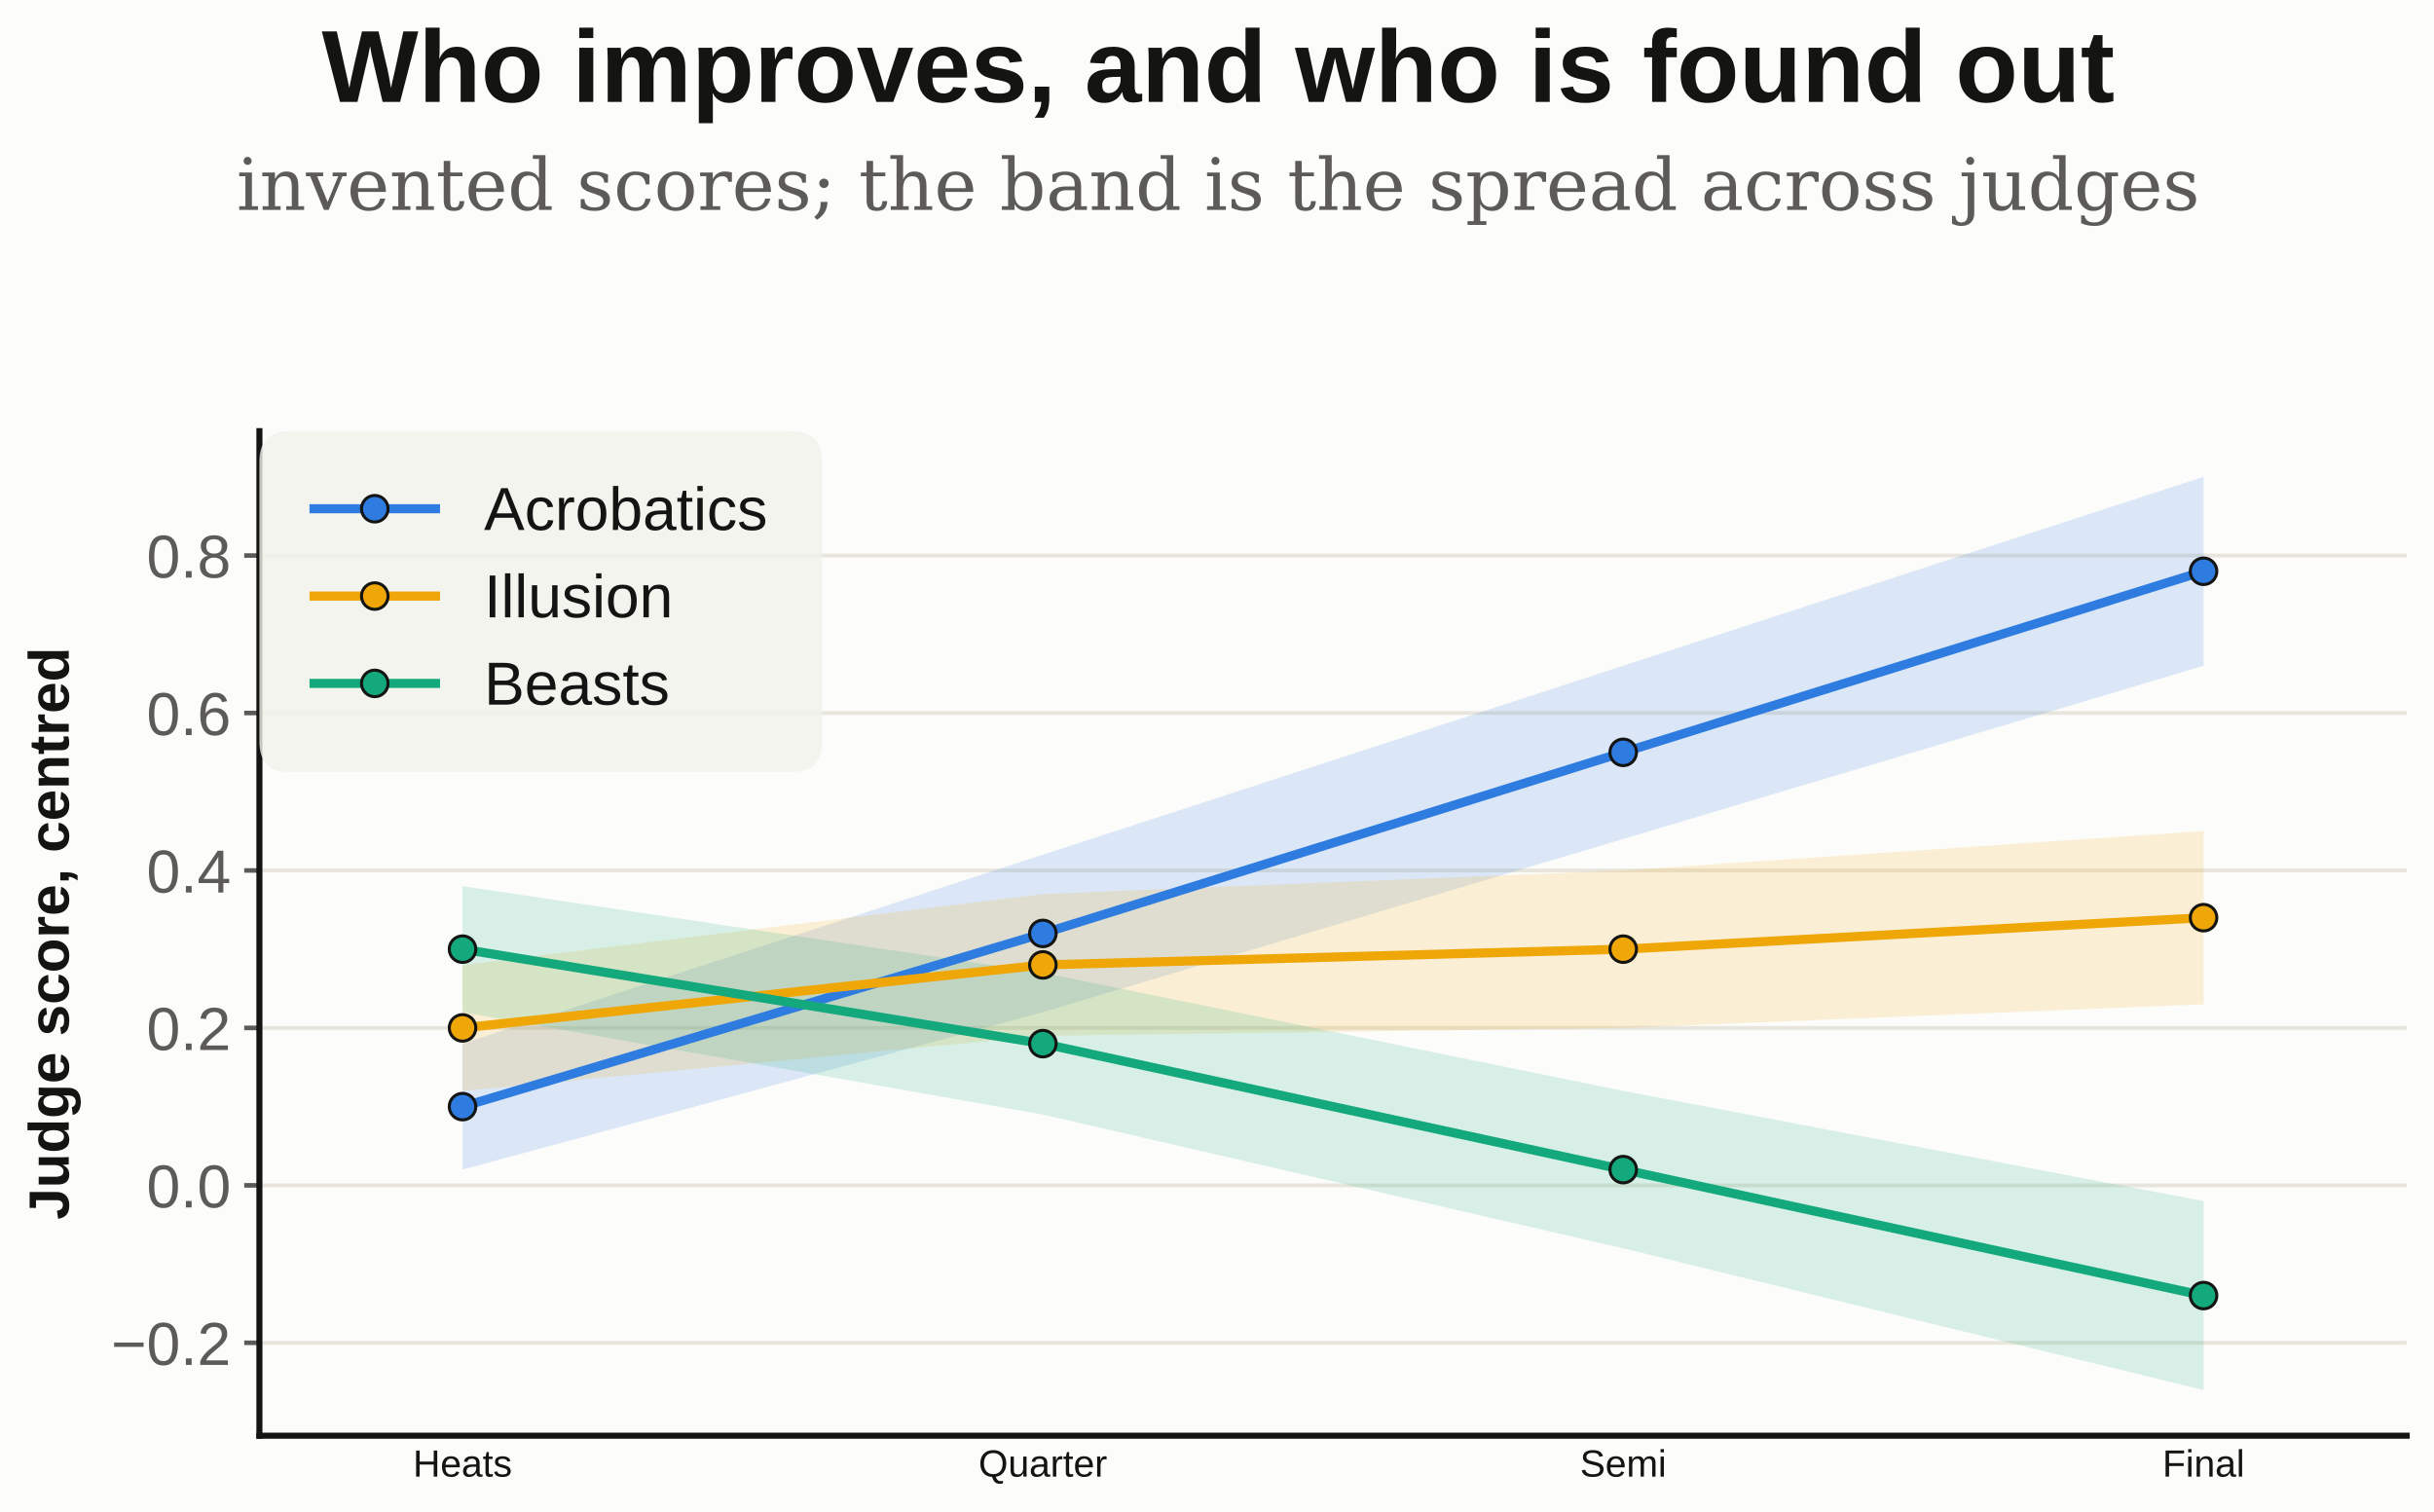
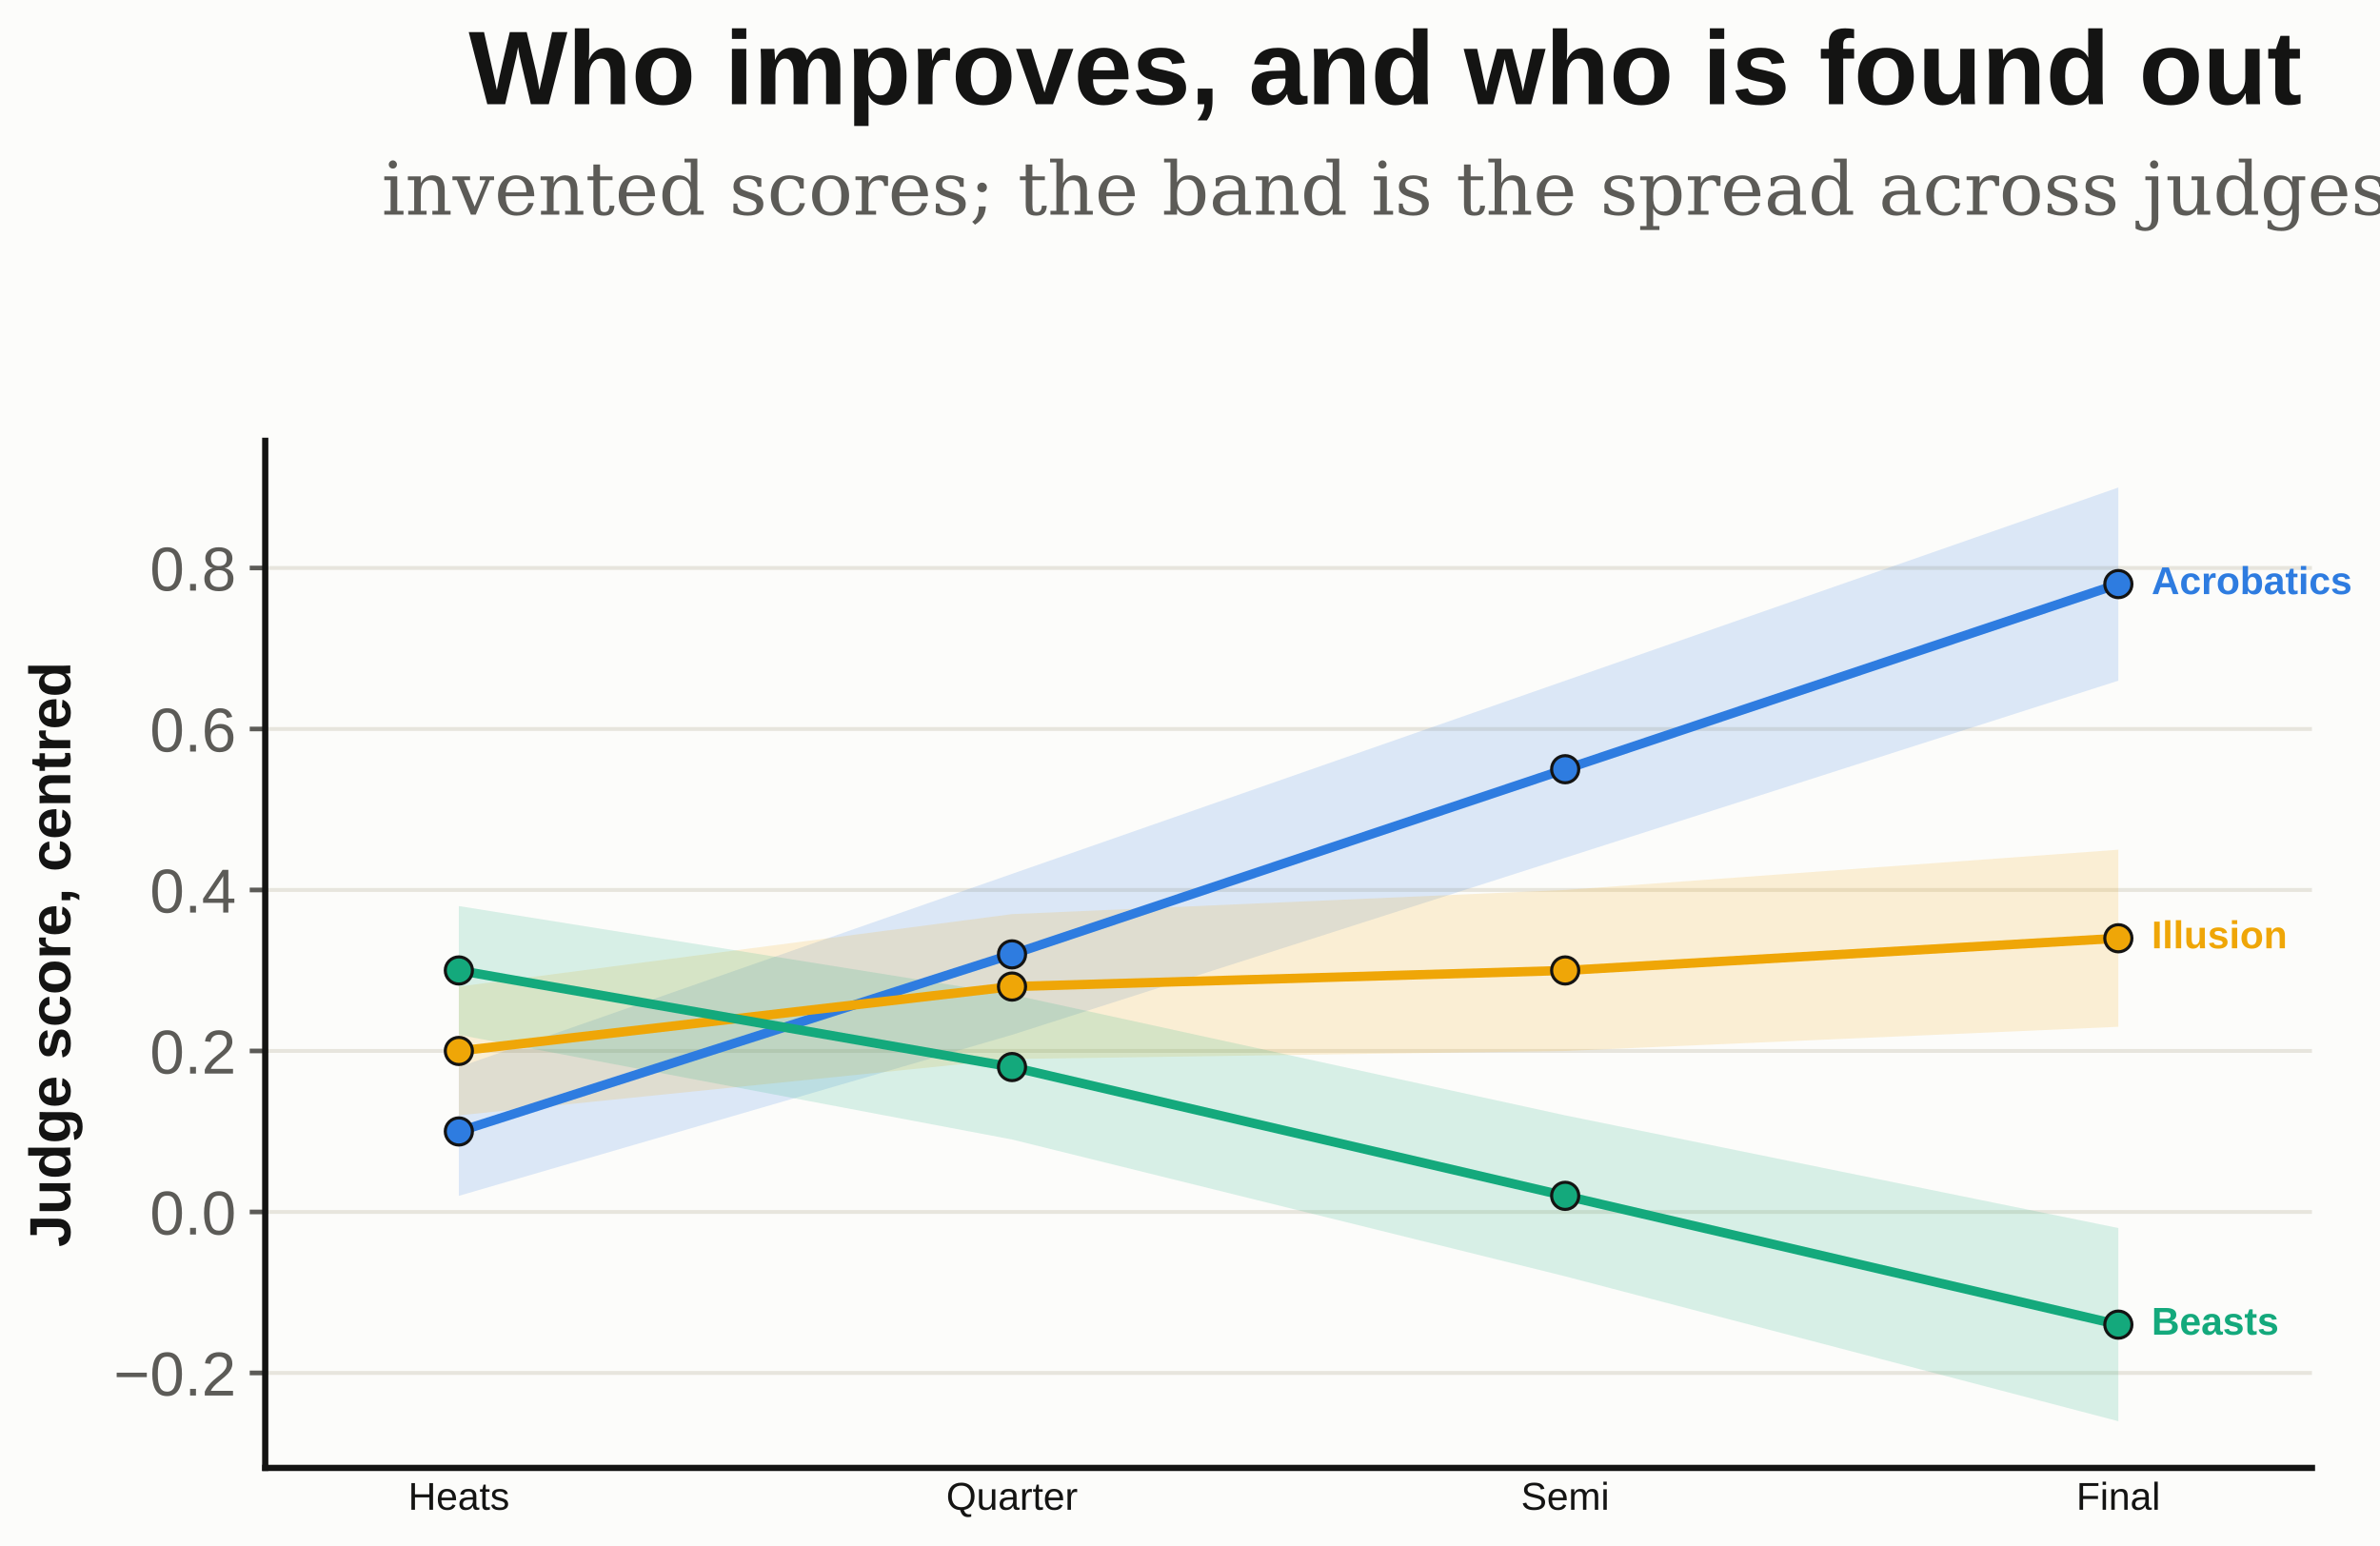
- <svg xmlns="http://www.w3.org/2000/svg" xmlns:xlink="http://www.w3.org/1999/xlink" width="641.425pt" height="398.439pt" viewBox="0 0 641.425 398.439" version="1.1">
+ <svg xmlns="http://www.w3.org/2000/svg" xmlns:xlink="http://www.w3.org/1999/xlink" width="613.416pt" height="398.439pt" viewBox="0 0 613.416 398.439" version="1.1">
  <defs>
    <style type="text/css">*{stroke-linejoin: round; stroke-linecap: butt}</style>
  </defs>
  <g id="figure_1">
    <g id="patch_1">
-       <path d="M 0 398.439  L 641.425 398.439  L 641.425 0  L 0 0  z " style="fill: #fcfcfa" />
+       <path d="M 0 398.439  L 613.416 398.439  L 613.416 0  L 0 0  z " style="fill: #fcfcfa" />
    </g>
    <g id="axes_1">
      <g id="patch_2">
-         <path d="M 68.362 378.349  L 634.225 378.349  L 634.225 113.617  L 68.362 113.617  z " style="fill: #fcfcfa" />
+         <path d="M 68.362 378.349  L 595.88 378.349  L 595.88 113.617  L 68.362 113.617  z " style="fill: #fcfcfa" />
      </g>
      <g id="matplotlib.axis_1">
        <g id="xtick_1">
          <g id="line2d_1" />
          <g id="text_1">
-             <text style="font-size: 10px; font-family: 'Arial', 'Verdana', 'DejaVu Sans', sans-serif; text-anchor: middle; fill: #141413" x="121.89" y="389.129" transform="rotate(-0 121.89 389.1293)">Heats</text>
+             <text style="font-size: 10px; font-family: 'Arial', 'Verdana', 'DejaVu Sans', sans-serif; text-anchor: middle; fill: #141413" x="118.263" y="389.129" transform="rotate(-0 118.2628 389.1293)">Heats</text>
          </g>
        </g>
        <g id="xtick_2">
          <g id="line2d_2" />
          <g id="text_2">
-             <text style="font-size: 10px; font-family: 'Arial', 'Verdana', 'DejaVu Sans', sans-serif; text-anchor: middle; fill: #141413" x="274.826" y="389.135" transform="rotate(-0 274.8259 389.1349)">Quarter</text>
+             <text style="font-size: 10px; font-family: 'Arial', 'Verdana', 'DejaVu Sans', sans-serif; text-anchor: middle; fill: #141413" x="260.835" y="389.135" transform="rotate(-0 260.8352 389.1349)">Quarter</text>
          </g>
        </g>
        <g id="xtick_3">
          <g id="line2d_3" />
          <g id="text_3">
-             <text style="font-size: 10px; font-family: 'Arial', 'Verdana', 'DejaVu Sans', sans-serif; text-anchor: middle; fill: #141413" x="427.762" y="389.129" transform="rotate(-0 427.7618 389.1293)">Semi</text>
+             <text style="font-size: 10px; font-family: 'Arial', 'Verdana', 'DejaVu Sans', sans-serif; text-anchor: middle; fill: #141413" x="403.408" y="389.129" transform="rotate(-0 403.4076 389.1293)">Semi</text>
          </g>
        </g>
        <g id="xtick_4">
          <g id="line2d_4" />
          <g id="text_4">
-             <text style="font-size: 10px; font-family: 'Arial', 'Verdana', 'DejaVu Sans', sans-serif; text-anchor: middle; fill: #141413" x="580.698" y="389.129" transform="rotate(-0 580.6977 389.1293)">Final</text>
+             <text style="font-size: 10px; font-family: 'Arial', 'Verdana', 'DejaVu Sans', sans-serif; text-anchor: middle; fill: #141413" x="545.98" y="389.129" transform="rotate(-0 545.9801 389.1293)">Final</text>
          </g>
        </g>
      </g>
      <g id="matplotlib.axis_2">
        <g id="ytick_1">
          <g id="line2d_5">
-             <path d="M 68.362 353.867  L 634.225 353.867  " clip-path="url(#p9bce135d69)" style="fill: none; stroke: #e7e5dd; stroke-linecap: square" />
+             <path d="M 68.362 353.867  L 595.88 353.867  " clip-path="url(#p6cb405de38)" style="fill: none; stroke: #e7e5dd; stroke-linecap: square" />
          </g>
          <g id="line2d_6">
            <defs>
              <path id="me28321ab2f" d="M 0 0  L -4 0  " style="stroke: #5c5b57; stroke-width: 1.2" />
            </defs>
            <g>
              <use xlink:href="#me28321ab2f" x="68.362" y="353.867" style="fill: #5c5b57; stroke: #5c5b57; stroke-width: 1.2" />
            </g>
          </g>
          <g id="text_5">
            <text style="font-size: 16px; font-family: 'Arial', 'Verdana', 'DejaVu Sans', sans-serif; text-anchor: end; fill: #5c5b57" x="60.862" y="359.692" transform="rotate(-0 60.86244 359.6917)">−0.2</text>
          </g>
        </g>
        <g id="ytick_2">
          <g id="line2d_7">
-             <path d="M 68.362 312.373  L 634.225 312.373  " clip-path="url(#p9bce135d69)" style="fill: none; stroke: #e7e5dd; stroke-linecap: square" />
+             <path d="M 68.362 312.373  L 595.88 312.373  " clip-path="url(#p6cb405de38)" style="fill: none; stroke: #e7e5dd; stroke-linecap: square" />
          </g>
          <g id="line2d_8">
            <g>
              <use xlink:href="#me28321ab2f" x="68.362" y="312.373" style="fill: #5c5b57; stroke: #5c5b57; stroke-width: 1.2" />
            </g>
          </g>
          <g id="text_6">
            <text style="font-size: 16px; font-family: 'Arial', 'Verdana', 'DejaVu Sans', sans-serif; text-anchor: end; fill: #5c5b57" x="60.862" y="318.198" transform="rotate(-0 60.86244 318.1976)">0.0</text>
          </g>
        </g>
        <g id="ytick_3">
          <g id="line2d_9">
-             <path d="M 68.362 270.879  L 634.225 270.879  " clip-path="url(#p9bce135d69)" style="fill: none; stroke: #e7e5dd; stroke-linecap: square" />
+             <path d="M 68.362 270.879  L 595.88 270.879  " clip-path="url(#p6cb405de38)" style="fill: none; stroke: #e7e5dd; stroke-linecap: square" />
          </g>
          <g id="line2d_10">
            <g>
              <use xlink:href="#me28321ab2f" x="68.362" y="270.879" style="fill: #5c5b57; stroke: #5c5b57; stroke-width: 1.2" />
            </g>
          </g>
          <g id="text_7">
            <text style="font-size: 16px; font-family: 'Arial', 'Verdana', 'DejaVu Sans', sans-serif; text-anchor: end; fill: #5c5b57" x="60.862" y="276.704" transform="rotate(-0 60.86244 276.7035)">0.2</text>
          </g>
        </g>
        <g id="ytick_4">
          <g id="line2d_11">
-             <path d="M 68.362 229.385  L 634.225 229.385  " clip-path="url(#p9bce135d69)" style="fill: none; stroke: #e7e5dd; stroke-linecap: square" />
+             <path d="M 68.362 229.385  L 595.88 229.385  " clip-path="url(#p6cb405de38)" style="fill: none; stroke: #e7e5dd; stroke-linecap: square" />
          </g>
          <g id="line2d_12">
            <g>
              <use xlink:href="#me28321ab2f" x="68.362" y="229.385" style="fill: #5c5b57; stroke: #5c5b57; stroke-width: 1.2" />
            </g>
          </g>
          <g id="text_8">
            <text style="font-size: 16px; font-family: 'Arial', 'Verdana', 'DejaVu Sans', sans-serif; text-anchor: end; fill: #5c5b57" x="60.862" y="235.209" transform="rotate(-0 60.86244 235.2095)">0.4</text>
          </g>
        </g>
        <g id="ytick_5">
          <g id="line2d_13">
-             <path d="M 68.362 187.891  L 634.225 187.891  " clip-path="url(#p9bce135d69)" style="fill: none; stroke: #e7e5dd; stroke-linecap: square" />
+             <path d="M 68.362 187.891  L 595.88 187.891  " clip-path="url(#p6cb405de38)" style="fill: none; stroke: #e7e5dd; stroke-linecap: square" />
          </g>
          <g id="line2d_14">
            <g>
              <use xlink:href="#me28321ab2f" x="68.362" y="187.891" style="fill: #5c5b57; stroke: #5c5b57; stroke-width: 1.2" />
            </g>
          </g>
          <g id="text_9">
            <text style="font-size: 16px; font-family: 'Arial', 'Verdana', 'DejaVu Sans', sans-serif; text-anchor: end; fill: #5c5b57" x="60.862" y="193.715" transform="rotate(-0 60.86244 193.7154)">0.6</text>
          </g>
        </g>
        <g id="ytick_6">
          <g id="line2d_15">
-             <path d="M 68.362 146.397  L 634.225 146.397  " clip-path="url(#p9bce135d69)" style="fill: none; stroke: #e7e5dd; stroke-linecap: square" />
+             <path d="M 68.362 146.397  L 595.88 146.397  " clip-path="url(#p6cb405de38)" style="fill: none; stroke: #e7e5dd; stroke-linecap: square" />
          </g>
          <g id="line2d_16">
            <g>
              <use xlink:href="#me28321ab2f" x="68.362" y="146.397" style="fill: #5c5b57; stroke: #5c5b57; stroke-width: 1.2" />
            </g>
          </g>
          <g id="text_10">
            <text style="font-size: 16px; font-family: 'Arial', 'Verdana', 'DejaVu Sans', sans-serif; text-anchor: end; fill: #5c5b57" x="60.862" y="152.221" transform="rotate(-0 60.86244 152.2213)">0.8</text>
          </g>
        </g>
        <g id="text_11">
          <text style="font-weight: 700; font-size: 15px; font-family: 'Arial', 'Verdana', 'DejaVu Sans', sans-serif; text-anchor: middle; fill: #141413" x="18.12" y="245.983" transform="rotate(-90 18.12041 245.9829)">Judge score, centred</text>
        </g>
      </g>
      <g id="FillBetweenPolyCollection_1">
        <defs>
-           <path id="mc7da9d4eed" d="M 121.89 -123.411  L 121.89 -90.215  L 274.826 -131.71  L 427.762 -177.353  L 580.698 -222.997  L 580.698 -272.789  L 580.698 -272.789  L 427.762 -222.997  L 274.826 -173.204  L 121.89 -123.411  z " />
-         </defs>
-         <g clip-path="url(#p9bce135d69)">
-           <use xlink:href="#mc7da9d4eed" x="0" y="398.439" style="fill: #2e7ce0; fill-opacity: 0.16" />
+           <path id="m95224cf8af" d="M 118.263 -123.411  L 118.263 -90.215  L 260.835 -131.71  L 403.408 -177.353  L 545.98 -222.997  L 545.98 -272.789  L 545.98 -272.789  L 403.408 -222.997  L 260.835 -173.204  L 118.263 -123.411  z " />
+         </defs>
+         <g clip-path="url(#p6cb405de38)">
+           <use xlink:href="#m95224cf8af" x="0" y="398.439" style="fill: #2e7ce0; fill-opacity: 0.16" />
        </g>
      </g>
      <g id="FillBetweenPolyCollection_2">
        <defs>
-           <path id="mcd88b85160" d="M 121.89 -144.158  L 121.89 -110.962  L 274.826 -125.485  L 427.762 -127.56  L 580.698 -133.784  L 580.698 -179.428  L 580.698 -179.428  L 427.762 -169.054  L 274.826 -162.83  L 121.89 -144.158  z " />
-         </defs>
-         <g clip-path="url(#p9bce135d69)">
-           <use xlink:href="#mcd88b85160" x="0" y="398.439" style="fill: #efa607; fill-opacity: 0.16" />
+           <path id="m4fceb8a83a" d="M 118.263 -144.158  L 118.263 -110.962  L 260.835 -125.485  L 403.408 -127.56  L 545.98 -133.784  L 545.98 -179.428  L 545.98 -179.428  L 403.408 -169.054  L 260.835 -162.83  L 118.263 -144.158  z " />
+         </defs>
+         <g clip-path="url(#p6cb405de38)">
+           <use xlink:href="#m4fceb8a83a" x="0" y="398.439" style="fill: #efa607; fill-opacity: 0.16" />
        </g>
      </g>
      <g id="FillBetweenPolyCollection_3">
        <defs>
-           <path id="m9cf09e175c" d="M 121.89 -164.905  L 121.89 -131.71  L 274.826 -104.738  L 427.762 -69.468  L 580.698 -32.124  L 580.698 -81.917  L 580.698 -81.917  L 427.762 -110.962  L 274.826 -142.083  L 121.89 -164.905  z " />
-         </defs>
-         <g clip-path="url(#p9bce135d69)">
-           <use xlink:href="#m9cf09e175c" x="0" y="398.439" style="fill: #14a97c; fill-opacity: 0.16" />
+           <path id="m5ee46a444b" d="M 118.263 -164.905  L 118.263 -131.71  L 260.835 -104.738  L 403.408 -69.468  L 545.98 -32.124  L 545.98 -81.917  L 545.98 -81.917  L 403.408 -110.962  L 260.835 -142.083  L 118.263 -164.905  z " />
+         </defs>
+         <g clip-path="url(#p6cb405de38)">
+           <use xlink:href="#m5ee46a444b" x="0" y="398.439" style="fill: #14a97c; fill-opacity: 0.16" />
        </g>
      </g>
      <g id="patch_3">
        <path d="M 68.362 378.349  L 68.362 113.617  " style="fill: none; stroke: #141413; stroke-width: 1.6; stroke-linejoin: miter; stroke-linecap: square" />
      </g>
      <g id="patch_4">
-         <path d="M 68.362 378.349  L 634.225 378.349  " style="fill: none; stroke: #141413; stroke-width: 1.6; stroke-linejoin: miter; stroke-linecap: square" />
+         <path d="M 68.362 378.349  L 595.88 378.349  " style="fill: none; stroke: #141413; stroke-width: 1.6; stroke-linejoin: miter; stroke-linecap: square" />
      </g>
      <g id="line2d_17">
-         <path d="M 121.89 291.626  L 274.826 245.983  L 427.762 198.265  L 580.698 150.546  " clip-path="url(#p9bce135d69)" style="fill: none; stroke: #2e7ce0; stroke-width: 2.4; stroke-linecap: square" />
+         <path d="M 118.263 291.626  L 260.835 245.983  L 403.408 198.265  L 545.98 150.546  " clip-path="url(#p6cb405de38)" style="fill: none; stroke: #2e7ce0; stroke-width: 2.4; stroke-linecap: square" />
        <defs>
          <path id="m3241e6304a" d="M 0 3.5  C 0.928 3.5 1.819 3.131 2.475 2.475  C 3.131 1.819 3.5 0.928 3.5 0  C 3.5 -0.928 3.131 -1.819 2.475 -2.475  C 1.819 -3.131 0.928 -3.5 0 -3.5  C -0.928 -3.5 -1.819 -3.131 -2.475 -2.475  C -3.131 -1.819 -3.5 -0.928 -3.5 0  C -3.5 0.928 -3.131 1.819 -2.475 2.475  C -1.819 3.131 -0.928 3.5 0 3.5  z " style="stroke: #141413; stroke-width: 0.8" />
        </defs>
-         <g clip-path="url(#p9bce135d69)">
-           <use xlink:href="#m3241e6304a" x="121.89" y="291.626" style="fill: #2e7ce0; stroke: #141413; stroke-width: 0.8" />
-           <use xlink:href="#m3241e6304a" x="274.826" y="245.983" style="fill: #2e7ce0; stroke: #141413; stroke-width: 0.8" />
-           <use xlink:href="#m3241e6304a" x="427.762" y="198.265" style="fill: #2e7ce0; stroke: #141413; stroke-width: 0.8" />
-           <use xlink:href="#m3241e6304a" x="580.698" y="150.546" style="fill: #2e7ce0; stroke: #141413; stroke-width: 0.8" />
+         <g clip-path="url(#p6cb405de38)">
+           <use xlink:href="#m3241e6304a" x="118.263" y="291.626" style="fill: #2e7ce0; stroke: #141413; stroke-width: 0.8" />
+           <use xlink:href="#m3241e6304a" x="260.835" y="245.983" style="fill: #2e7ce0; stroke: #141413; stroke-width: 0.8" />
+           <use xlink:href="#m3241e6304a" x="403.408" y="198.265" style="fill: #2e7ce0; stroke: #141413; stroke-width: 0.8" />
+           <use xlink:href="#m3241e6304a" x="545.98" y="150.546" style="fill: #2e7ce0; stroke: #141413; stroke-width: 0.8" />
        </g>
      </g>
      <g id="line2d_18">
-         <path d="M 121.89 270.879  L 274.826 254.282  L 427.762 250.132  L 580.698 241.833  " clip-path="url(#p9bce135d69)" style="fill: none; stroke: #efa607; stroke-width: 2.4; stroke-linecap: square" />
+         <path d="M 118.263 270.879  L 260.835 254.282  L 403.408 250.132  L 545.98 241.833  " clip-path="url(#p6cb405de38)" style="fill: none; stroke: #efa607; stroke-width: 2.4; stroke-linecap: square" />
        <defs>
          <path id="m41f3778984" d="M 0 3.5  C 0.928 3.5 1.819 3.131 2.475 2.475  C 3.131 1.819 3.5 0.928 3.5 0  C 3.5 -0.928 3.131 -1.819 2.475 -2.475  C 1.819 -3.131 0.928 -3.5 0 -3.5  C -0.928 -3.5 -1.819 -3.131 -2.475 -2.475  C -3.131 -1.819 -3.5 -0.928 -3.5 0  C -3.5 0.928 -3.131 1.819 -2.475 2.475  C -1.819 3.131 -0.928 3.5 0 3.5  z " style="stroke: #141413; stroke-width: 0.8" />
        </defs>
-         <g clip-path="url(#p9bce135d69)">
-           <use xlink:href="#m41f3778984" x="121.89" y="270.879" style="fill: #efa607; stroke: #141413; stroke-width: 0.8" />
-           <use xlink:href="#m41f3778984" x="274.826" y="254.282" style="fill: #efa607; stroke: #141413; stroke-width: 0.8" />
-           <use xlink:href="#m41f3778984" x="427.762" y="250.132" style="fill: #efa607; stroke: #141413; stroke-width: 0.8" />
-           <use xlink:href="#m41f3778984" x="580.698" y="241.833" style="fill: #efa607; stroke: #141413; stroke-width: 0.8" />
+         <g clip-path="url(#p6cb405de38)">
+           <use xlink:href="#m41f3778984" x="118.263" y="270.879" style="fill: #efa607; stroke: #141413; stroke-width: 0.8" />
+           <use xlink:href="#m41f3778984" x="260.835" y="254.282" style="fill: #efa607; stroke: #141413; stroke-width: 0.8" />
+           <use xlink:href="#m41f3778984" x="403.408" y="250.132" style="fill: #efa607; stroke: #141413; stroke-width: 0.8" />
+           <use xlink:href="#m41f3778984" x="545.98" y="241.833" style="fill: #efa607; stroke: #141413; stroke-width: 0.8" />
        </g>
      </g>
      <g id="line2d_19">
-         <path d="M 121.89 250.132  L 274.826 275.029  L 427.762 308.224  L 580.698 341.419  " clip-path="url(#p9bce135d69)" style="fill: none; stroke: #14a97c; stroke-width: 2.4; stroke-linecap: square" />
+         <path d="M 118.263 250.132  L 260.835 275.029  L 403.408 308.224  L 545.98 341.419  " clip-path="url(#p6cb405de38)" style="fill: none; stroke: #14a97c; stroke-width: 2.4; stroke-linecap: square" />
        <defs>
          <path id="m863b86da08" d="M 0 3.5  C 0.928 3.5 1.819 3.131 2.475 2.475  C 3.131 1.819 3.5 0.928 3.5 0  C 3.5 -0.928 3.131 -1.819 2.475 -2.475  C 1.819 -3.131 0.928 -3.5 0 -3.5  C -0.928 -3.5 -1.819 -3.131 -2.475 -2.475  C -3.131 -1.819 -3.5 -0.928 -3.5 0  C -3.5 0.928 -3.131 1.819 -2.475 2.475  C -1.819 3.131 -0.928 3.5 0 3.5  z " style="stroke: #141413; stroke-width: 0.8" />
        </defs>
-         <g clip-path="url(#p9bce135d69)">
-           <use xlink:href="#m863b86da08" x="121.89" y="250.132" style="fill: #14a97c; stroke: #141413; stroke-width: 0.8" />
-           <use xlink:href="#m863b86da08" x="274.826" y="275.029" style="fill: #14a97c; stroke: #141413; stroke-width: 0.8" />
-           <use xlink:href="#m863b86da08" x="427.762" y="308.224" style="fill: #14a97c; stroke: #141413; stroke-width: 0.8" />
-           <use xlink:href="#m863b86da08" x="580.698" y="341.419" style="fill: #14a97c; stroke: #141413; stroke-width: 0.8" />
-         </g>
-       </g>
-       <g id="legend_1">
-         <g id="patch_5">
-           <path d="M 76.362 203.464  L 208.655 203.464  Q 216.655 203.464 216.655 195.464  L 216.655 121.617  Q 216.655 113.617 208.655 113.617  L 76.362 113.617  Q 68.362 113.617 68.362 121.617  L 68.362 195.464  Q 68.362 203.464 76.362 203.464  z " style="fill: #f3f2ec; opacity: 0.8" />
-         </g>
-         <g id="line2d_20">
-           <path d="M 82.762 134.065  L 98.762 134.065  L 114.762 134.065  " style="fill: none; stroke: #2e7ce0; stroke-width: 2.4; stroke-linecap: square" />
-           <g>
-             <use xlink:href="#m3241e6304a" x="98.762" y="134.065" style="fill: #2e7ce0; stroke: #141413; stroke-width: 0.8" />
-           </g>
-         </g>
-         <g id="text_12">
-           <text style="font-size: 16px; font-family: 'Arial', 'Verdana', 'DejaVu Sans', sans-serif; text-anchor: start; fill: #141413" x="127.562" y="139.665" transform="rotate(-0 127.5624 139.6652)">Acrobatics</text>
-         </g>
-         <g id="line2d_21">
-           <path d="M 82.762 157.081  L 98.762 157.081  L 114.762 157.081  " style="fill: none; stroke: #efa607; stroke-width: 2.4; stroke-linecap: square" />
-           <g>
-             <use xlink:href="#m41f3778984" x="98.762" y="157.081" style="fill: #efa607; stroke: #141413; stroke-width: 0.8" />
-           </g>
-         </g>
-         <g id="text_13">
-           <text style="font-size: 16px; font-family: 'Arial', 'Verdana', 'DejaVu Sans', sans-serif; text-anchor: start; fill: #141413" x="127.562" y="162.681" transform="rotate(-0 127.5624 162.6808)">Illusion</text>
-         </g>
-         <g id="line2d_22">
-           <path d="M 82.762 180.096  L 98.762 180.096  L 114.762 180.096  " style="fill: none; stroke: #14a97c; stroke-width: 2.4; stroke-linecap: square" />
-           <g>
-             <use xlink:href="#m863b86da08" x="98.762" y="180.096" style="fill: #14a97c; stroke: #141413; stroke-width: 0.8" />
-           </g>
-         </g>
-         <g id="text_14">
-           <text style="font-size: 16px; font-family: 'Arial', 'Verdana', 'DejaVu Sans', sans-serif; text-anchor: start; fill: #141413" x="127.562" y="185.696" transform="rotate(-0 127.5624 185.6964)">Beasts</text>
-         </g>
+         <g clip-path="url(#p6cb405de38)">
+           <use xlink:href="#m863b86da08" x="118.263" y="250.132" style="fill: #14a97c; stroke: #141413; stroke-width: 0.8" />
+           <use xlink:href="#m863b86da08" x="260.835" y="275.029" style="fill: #14a97c; stroke: #141413; stroke-width: 0.8" />
+           <use xlink:href="#m863b86da08" x="403.408" y="308.224" style="fill: #14a97c; stroke: #141413; stroke-width: 0.8" />
+           <use xlink:href="#m863b86da08" x="545.98" y="341.419" style="fill: #14a97c; stroke: #141413; stroke-width: 0.8" />
+         </g>
+       </g>
+       <g id="text_12">
+         <text style="font-weight: 700; font-size: 10px; font-family: 'Arial', 'Verdana', 'DejaVu Sans', sans-serif; text-anchor: start; fill: #2e7ce0" x="554.534" y="153.134" transform="rotate(-0 554.5344 153.1344)">Acrobatics</text>
+       </g>
+       <g id="text_13">
+         <text style="font-weight: 700; font-size: 10px; font-family: 'Arial', 'Verdana', 'DejaVu Sans', sans-serif; text-anchor: start; fill: #efa607" x="554.534" y="244.421" transform="rotate(-0 554.5344 244.4214)">Illusion</text>
+       </g>
+       <g id="text_14">
+         <text style="font-weight: 700; font-size: 10px; font-family: 'Arial', 'Verdana', 'DejaVu Sans', sans-serif; text-anchor: start; fill: #14a97c" x="554.534" y="344.007" transform="rotate(-0 554.5344 344.0072)">Beasts</text>
      </g>
    </g>
    <g id="text_15">
-       <text style="font-weight: 700; font-size: 27px; font-family: 'Arial', 'Verdana', 'DejaVu Sans', sans-serif; text-anchor: middle; fill: #141413" x="321.025" y="26.857" transform="rotate(-0 321.0253 26.85674)">Who improves, and who is found out</text>
+       <text style="font-weight: 700; font-size: 27px; font-family: 'Arial', 'Verdana', 'DejaVu Sans', sans-serif; text-anchor: middle; fill: #141413" x="357.025" y="26.857" transform="rotate(-0 357.0253 26.85674)">Who improves, and who is found out</text>
    </g>
    <g id="text_16">
-       <text style="font-size: 19px; font-family: 'Georgia', 'DejaVu Serif', serif; text-anchor: middle; fill: #5c5b57" x="321.025" y="55.321" transform="rotate(-0 321.0253 55.32061)">invented scores; the band is the spread across judges</text>
+       <text style="font-size: 19px; font-family: 'Georgia', 'DejaVu Serif', serif; text-anchor: middle; fill: #5c5b57" x="357.025" y="55.321" transform="rotate(-0 357.0253 55.32061)">invented scores; the band is the spread across judges</text>
    </g>
  </g>
  <defs>
-     <clipPath id="p9bce135d69">
-       <rect x="68.362" y="113.617" width="565.863" height="264.732" />
+     <clipPath id="p6cb405de38">
+       <rect x="68.362" y="113.617" width="527.518" height="264.732" />
    </clipPath>
  </defs>
</svg>
